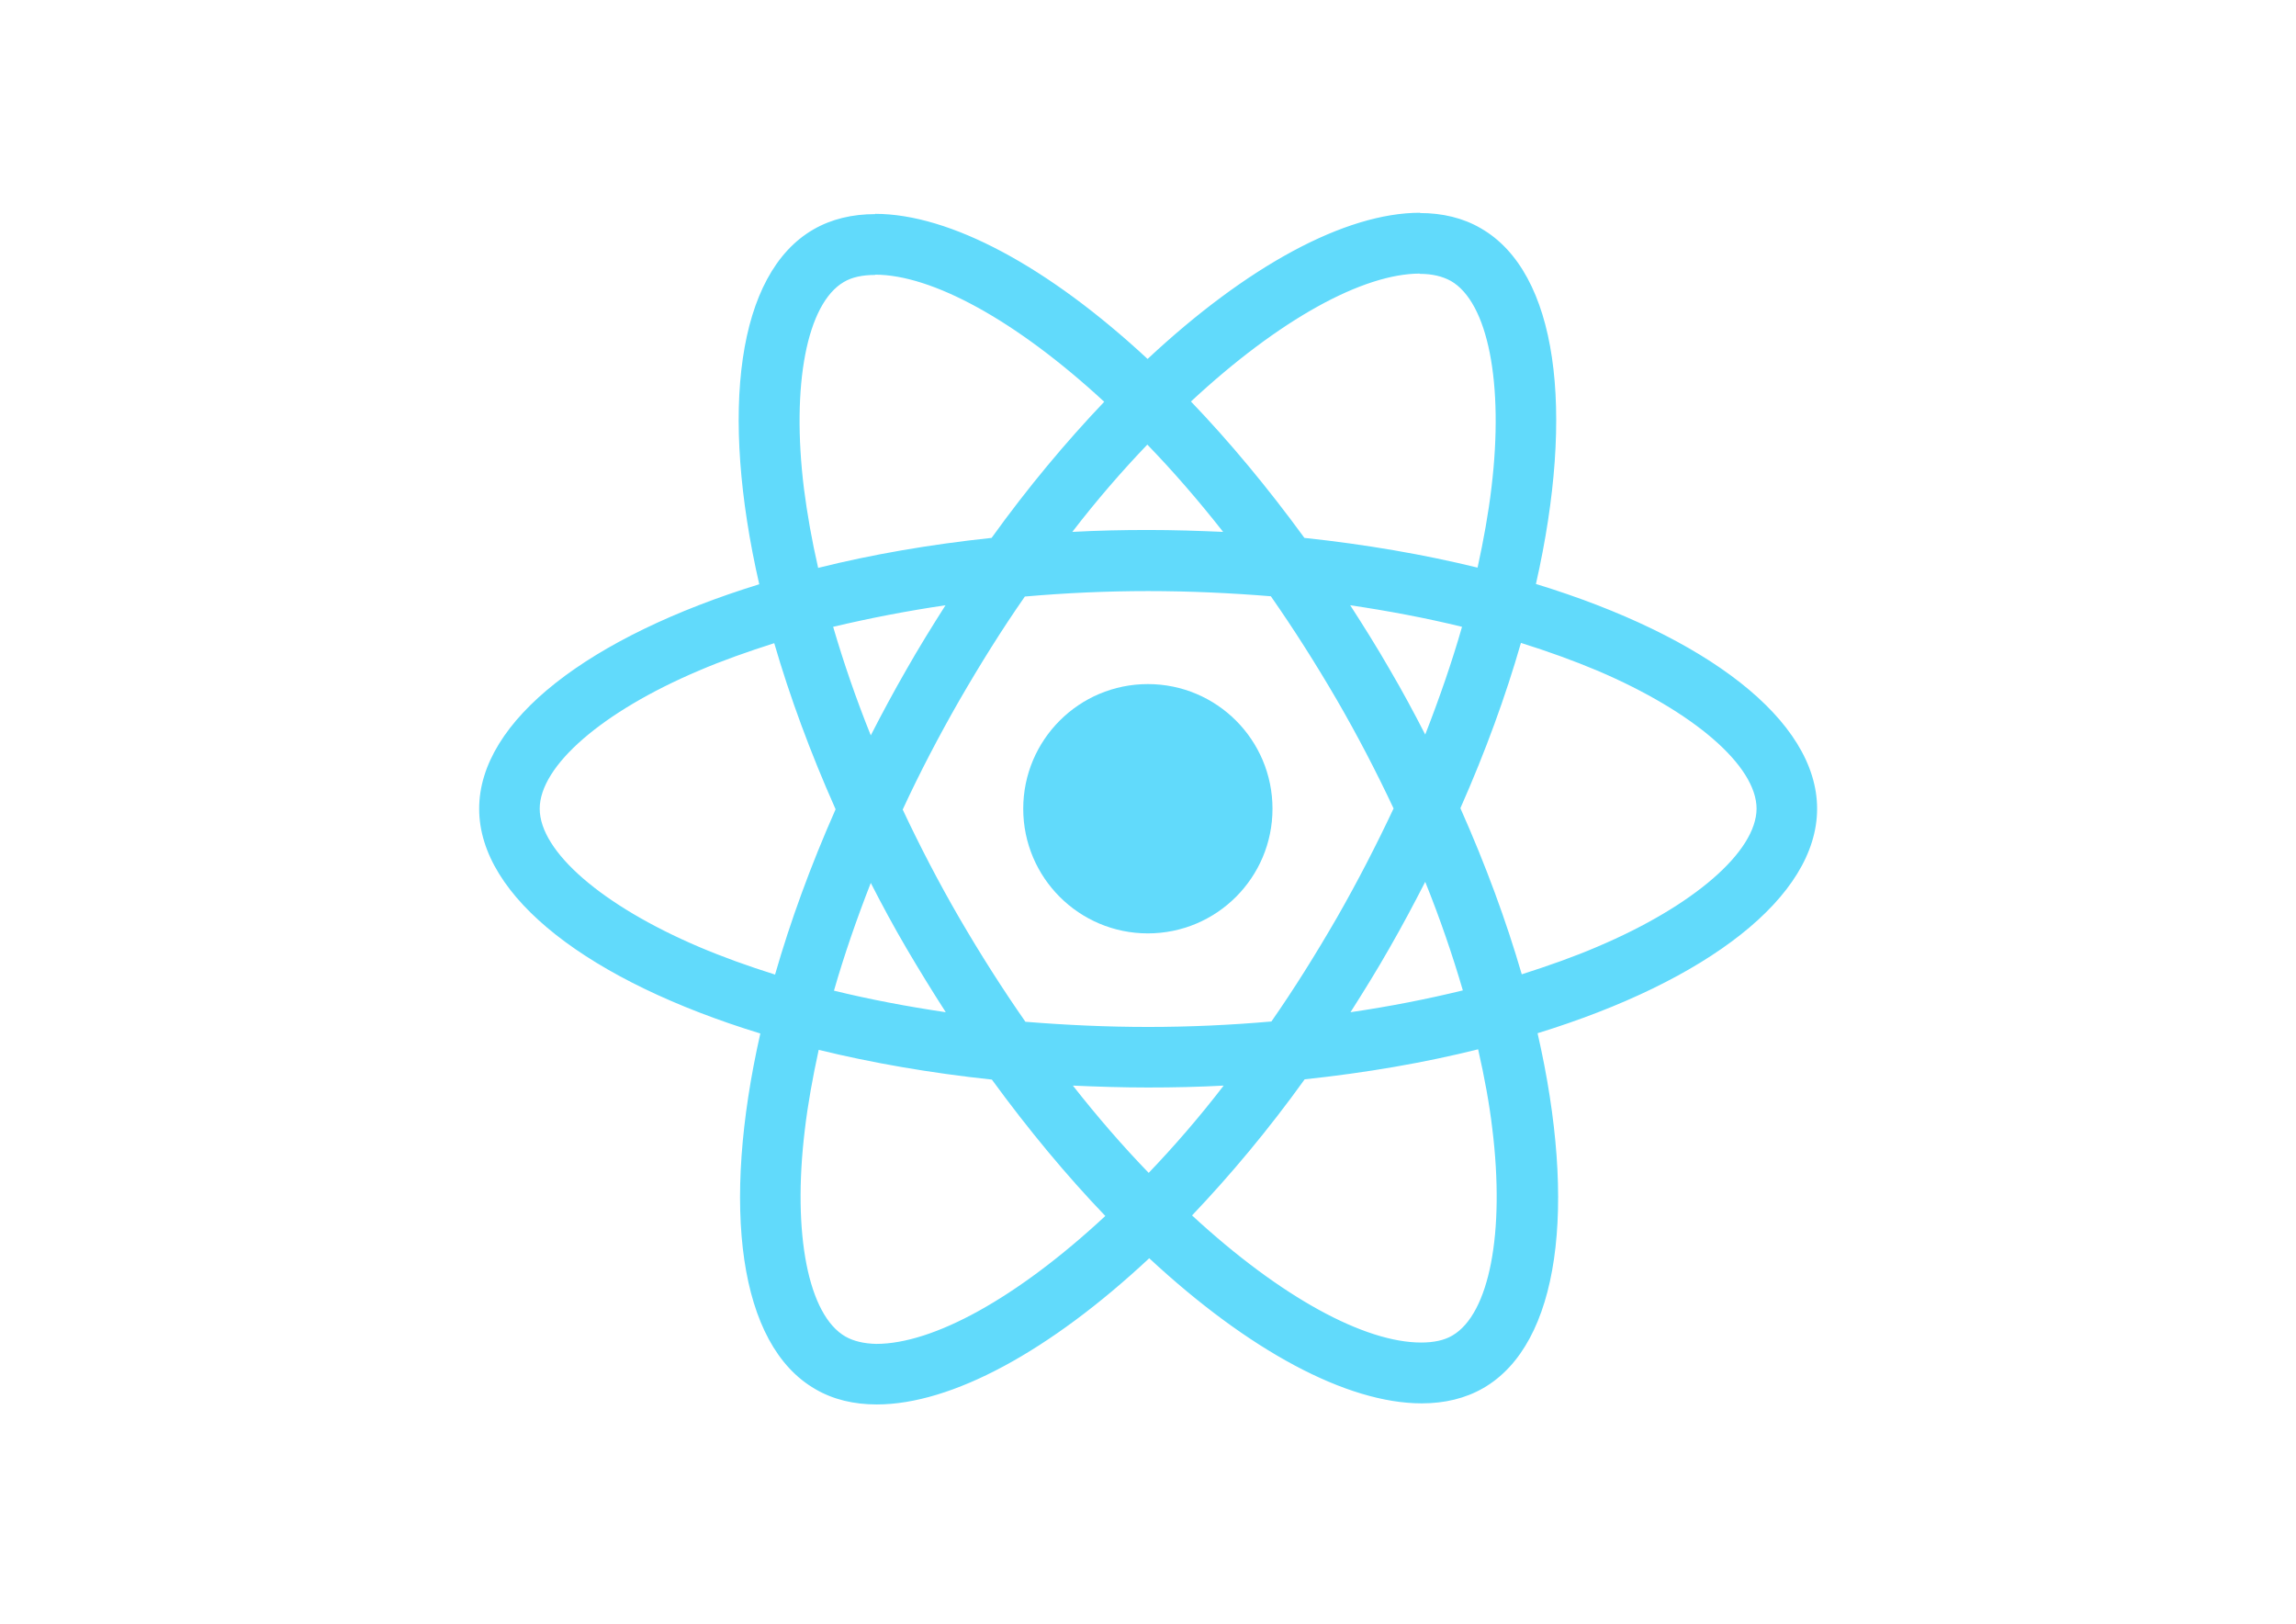
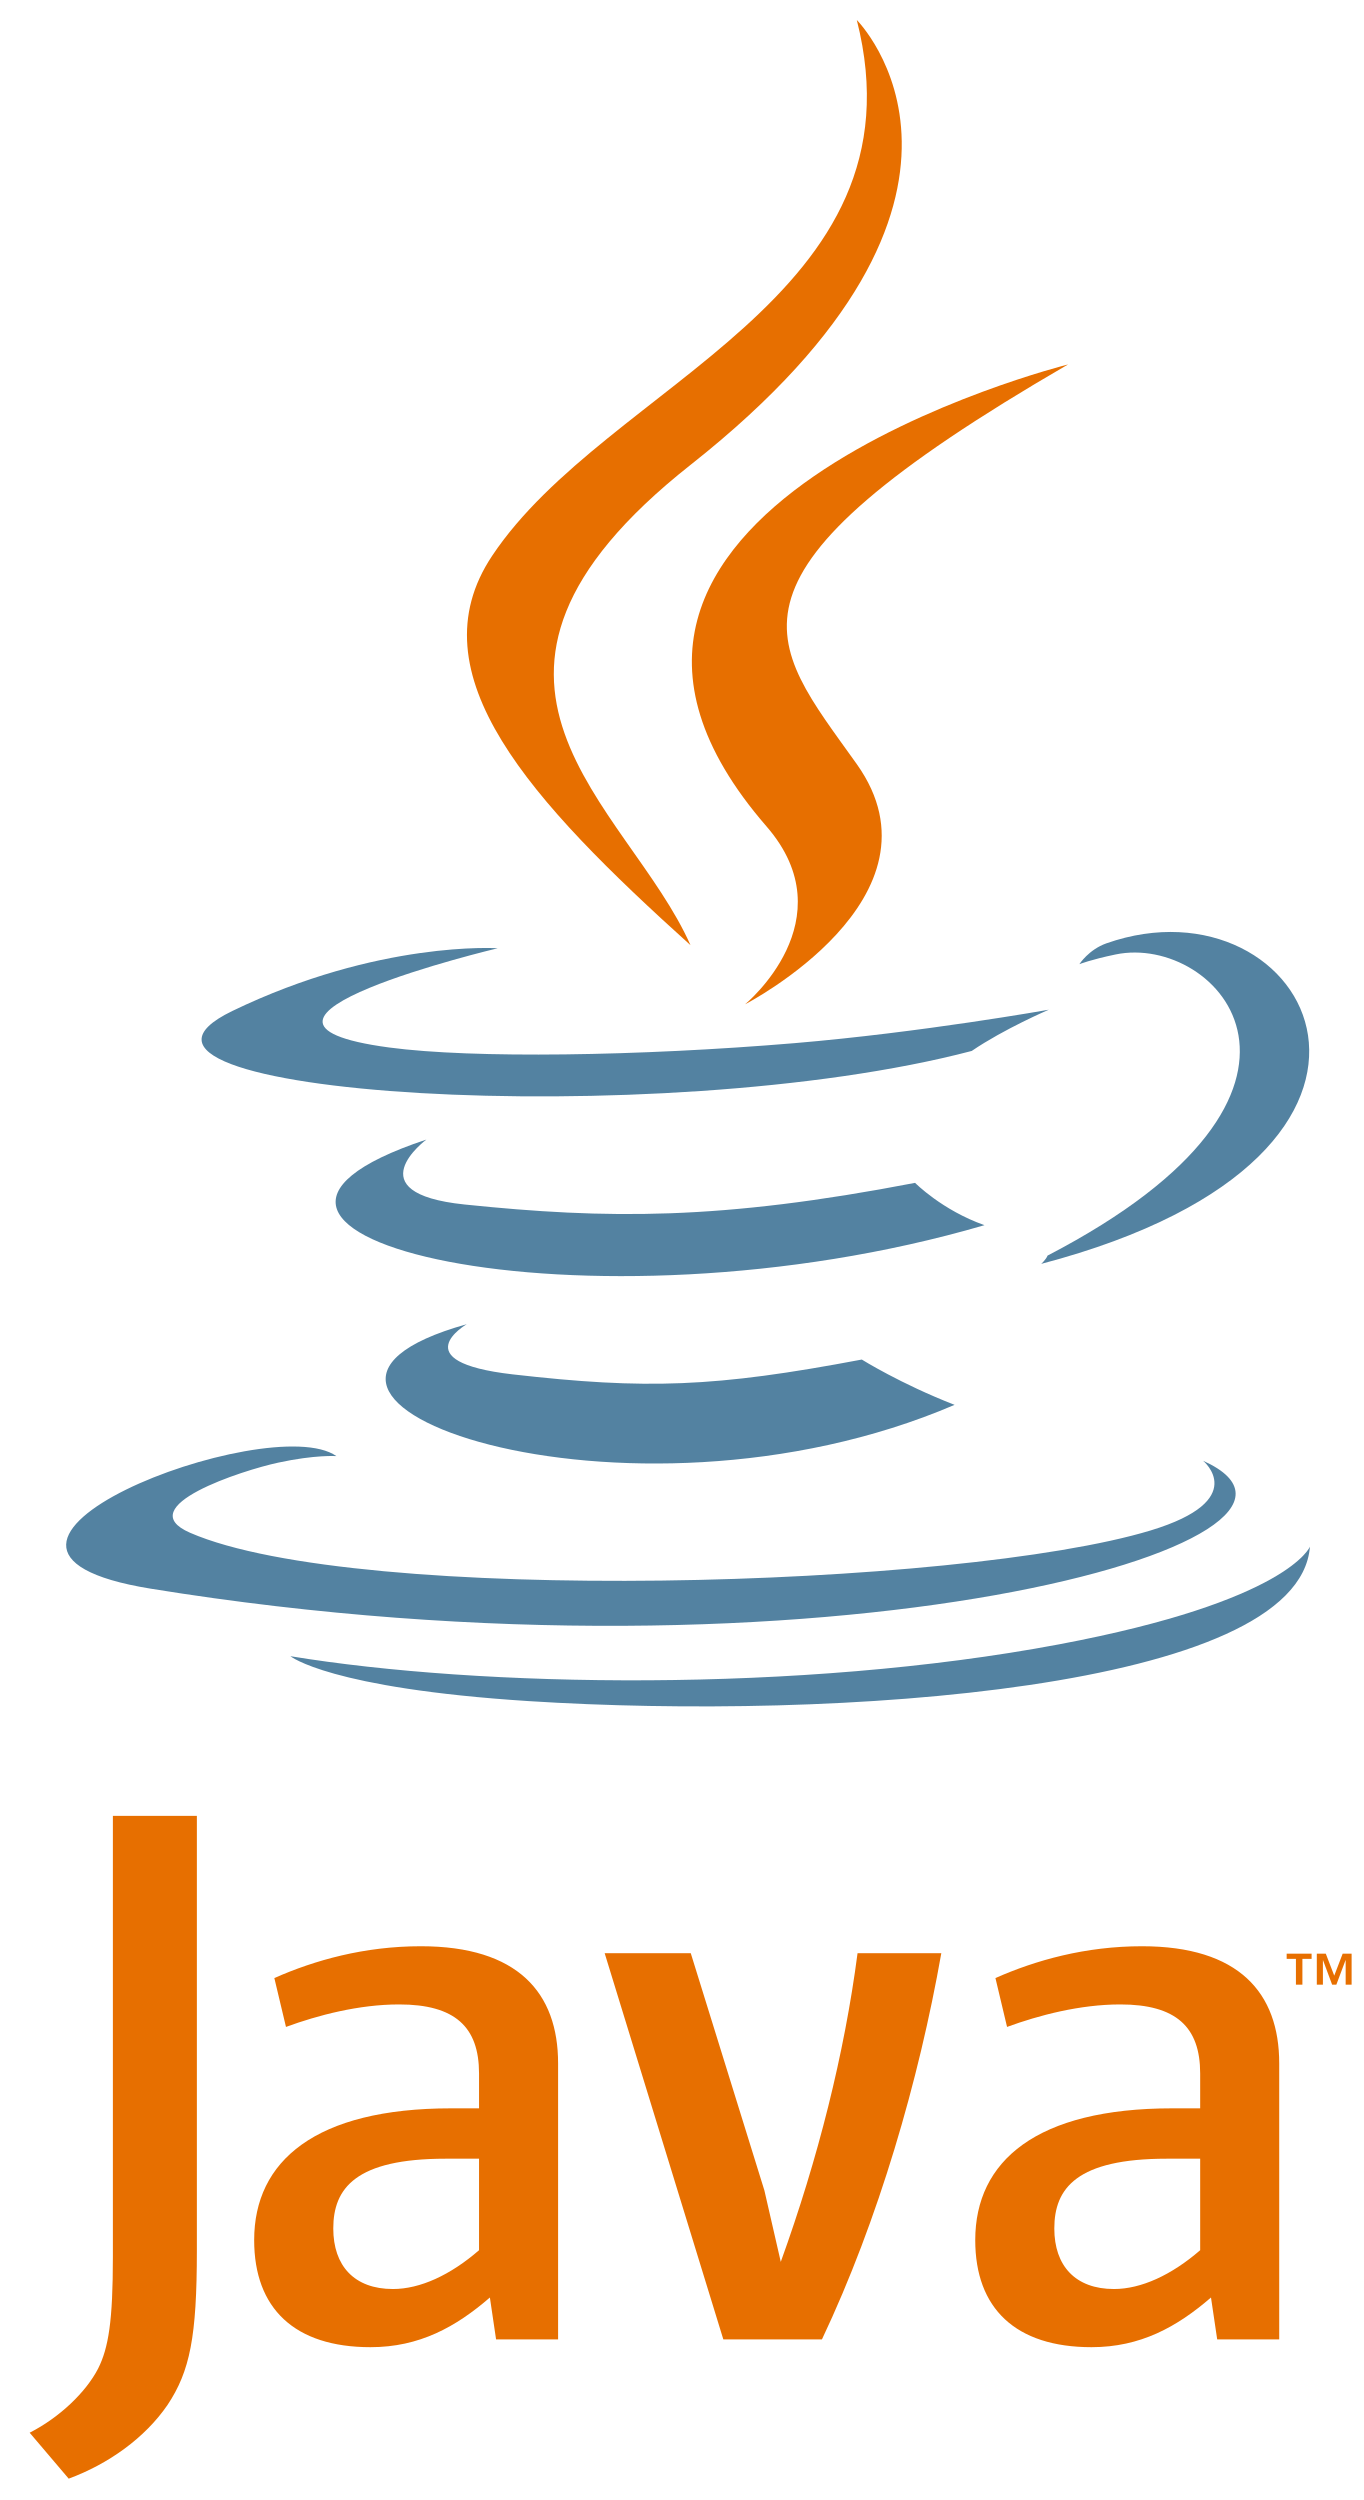
- <svg xmlns="http://www.w3.org/2000/svg" viewBox="0 0 841.9 595.3">
-   <g fill="#61DAFB">
-     <path d="M666.3 296.5c0-32.5-40.7-63.3-103.1-82.4 14.4-63.6 8-114.2-20.2-130.4-6.5-3.8-14.1-5.6-22.4-5.6v22.3c4.6 0 8.3.9 11.4 2.6 13.6 7.8 19.5 37.5 14.9 75.7-1.1 9.4-2.9 19.3-5.1 29.4-19.6-4.8-41-8.5-63.5-10.9-13.5-18.5-27.5-35.3-41.6-50 32.6-30.3 63.2-46.9 84-46.9V78c-27.5 0-63.5 19.6-99.9 53.6-36.4-33.8-72.4-53.2-99.9-53.2v22.3c20.7 0 51.4 16.5 84 46.6-14 14.7-28 31.4-41.3 49.9-22.6 2.4-44 6.1-63.6 11-2.3-10-4-19.7-5.2-29-4.7-38.2 1.1-67.9 14.6-75.8 3-1.8 6.9-2.6 11.5-2.6V78.5c-8.4 0-16 1.8-22.6 5.6-28.1 16.2-34.4 66.7-19.9 130.1-62.2 19.2-102.7 49.9-102.7 82.3 0 32.5 40.7 63.3 103.1 82.4-14.4 63.6-8 114.2 20.2 130.4 6.5 3.8 14.1 5.6 22.5 5.6 27.5 0 63.5-19.6 99.9-53.6 36.4 33.8 72.4 53.2 99.9 53.2 8.4 0 16-1.8 22.6-5.6 28.1-16.2 34.4-66.7 19.9-130.1 62-19.1 102.5-49.9 102.5-82.3zm-130.2-66.7c-3.7 12.9-8.3 26.2-13.5 39.5-4.1-8-8.4-16-13.1-24-4.6-8-9.5-15.8-14.4-23.4 14.2 2.1 27.9 4.7 41 7.9zm-45.8 106.5c-7.8 13.5-15.8 26.3-24.1 38.2-14.9 1.3-30 2-45.2 2-15.1 0-30.2-.7-45-1.9-8.3-11.9-16.4-24.6-24.2-38-7.6-13.1-14.5-26.4-20.8-39.8 6.2-13.4 13.2-26.8 20.7-39.9 7.8-13.5 15.8-26.3 24.1-38.2 14.9-1.3 30-2 45.2-2 15.1 0 30.2.7 45 1.9 8.3 11.9 16.4 24.6 24.2 38 7.6 13.1 14.5 26.4 20.8 39.8-6.3 13.4-13.2 26.8-20.7 39.9zm32.3-13c5.4 13.4 10 26.8 13.8 39.8-13.1 3.2-26.9 5.9-41.2 8 4.9-7.7 9.8-15.6 14.4-23.7 4.6-8 8.9-16.1 13-24.1zM421.2 430c-9.3-9.6-18.6-20.3-27.8-32 9 .4 18.2.7 27.5.7 9.4 0 18.7-.2 27.8-.7-9 11.7-18.3 22.4-27.5 32zm-74.4-58.9c-14.2-2.1-27.9-4.7-41-7.9 3.7-12.9 8.3-26.2 13.5-39.5 4.1 8 8.4 16 13.1 24 4.7 8 9.5 15.8 14.4 23.4zM420.7 163c9.3 9.6 18.6 20.3 27.8 32-9-.4-18.2-.7-27.5-.7-9.4 0-18.7.2-27.8.7 9-11.7 18.3-22.4 27.5-32zm-74 58.9c-4.9 7.7-9.8 15.6-14.4 23.7-4.6 8-8.9 16-13 24-5.4-13.4-10-26.8-13.8-39.8 13.1-3.1 26.9-5.8 41.2-7.9zm-90.5 125.2c-35.4-15.1-58.3-34.9-58.3-50.6 0-15.7 22.9-35.6 58.3-50.6 8.6-3.7 18-7 27.7-10.1 5.7 19.6 13.2 40 22.5 60.9-9.2 20.8-16.6 41.1-22.2 60.6-9.9-3.1-19.3-6.5-28-10.2zM310 490c-13.6-7.8-19.5-37.5-14.9-75.7 1.1-9.4 2.9-19.3 5.1-29.4 19.6 4.8 41 8.5 63.5 10.9 13.5 18.5 27.5 35.3 41.6 50-32.6 30.3-63.2 46.9-84 46.9-4.5-.1-8.3-1-11.3-2.7zm237.2-76.2c4.7 38.2-1.1 67.9-14.6 75.8-3 1.8-6.9 2.6-11.5 2.6-20.7 0-51.4-16.5-84-46.6 14-14.7 28-31.4 41.3-49.9 22.6-2.4 44-6.1 63.6-11 2.3 10.1 4.1 19.8 5.2 29.1zm38.5-66.7c-8.6 3.7-18 7-27.7 10.1-5.7-19.6-13.2-40-22.5-60.9 9.2-20.8 16.6-41.1 22.2-60.6 9.9 3.1 19.3 6.5 28.1 10.2 35.4 15.1 58.3 34.9 58.3 50.6-.1 15.7-23 35.6-58.4 50.6zM320.8 78.4z" />
-     <circle cx="420.9" cy="296.5" r="45.7" />
-     <path d="M520.5 78.1z" />
-   </g>
+ <svg xmlns="http://www.w3.org/2000/svg" id="Layer_1" x="0px" y="0px" width="300px" height="550px" viewBox="0 0 300 550" style="enable-background:new 0 0 300 550;" xml:space="preserve">
+   <path style="fill:#E76F00;" d="M285.104,430.945h-2.038v-1.14h5.486v1.14h-2.024v5.688h-1.424V430.945z M296.046,431.242h-0.032 l-2.019,5.392h-0.924l-2.006-5.392h-0.025v5.392h-1.342v-6.828h1.975l1.86,4.835l1.854-4.835h1.968v6.828h-1.31V431.242z" />
+   <path style="fill:#5382A1;" d="M102.681,291.324c0,0-14.178,8.245,10.09,11.035c29.4,3.354,44.426,2.873,76.825-3.259 c0,0,8.518,5.341,20.414,9.967C137.38,340.195,45.634,307.264,102.681,291.324" />
+   <path style="fill:#5382A1;" d="M93.806,250.704c0,0-15.902,11.771,8.384,14.283c31.406,3.24,56.208,3.505,99.125-4.759 c0,0,5.936,6.018,15.27,9.309C128.771,295.215,30.962,271.562,93.806,250.704" />
+   <path style="fill:#E76F00;" d="M168.625,181.799c17.896,20.604-4.702,39.145-4.702,39.145s45.441-23.458,24.572-52.833 c-19.491-27.394-34.438-41.005,46.479-87.934C234.974,80.177,107.961,111.899,168.625,181.799" />
+   <path style="fill:#5382A1;" d="M264.684,321.369c0,0,10.492,8.645-11.555,15.333c-41.923,12.7-174.488,16.535-211.314,0.506 c-13.238-5.759,11.587-13.751,19.396-15.428c8.144-1.766,12.798-1.437,12.798-1.437c-14.722-10.371-95.157,20.364-40.857,29.166 C181.236,373.524,303.095,338.695,264.684,321.369" />
+   <path style="fill:#5382A1;" d="M109.499,208.617c0,0-67.431,16.016-23.879,21.832c18.389,2.462,55.047,1.905,89.193-0.956 c27.906-2.354,55.927-7.359,55.927-7.359s-9.84,4.214-16.959,9.075c-68.475,18.009-200.756,9.631-162.674-8.79 C83.313,206.851,109.499,208.617,109.499,208.617" />
+   <path style="fill:#5382A1;" d="M230.462,276.231c69.608-36.171,37.424-70.931,14.96-66.248c-5.506,1.146-7.961,2.139-7.961,2.139 s2.044-3.202,5.948-4.588c44.441-15.624,78.619,46.081-14.346,70.52C229.063,278.055,230.14,277.092,230.462,276.231" />
+   <path style="fill:#E76F00;" d="M188.495,4.399c0,0,38.55,38.563-36.563,97.862c-60.233,47.568-13.735,74.69-0.025,105.678 c-35.159-31.722-60.961-59.647-43.651-85.637C133.663,84.151,204.049,65.654,188.495,4.399" />
+   <path style="fill:#5382A1;" d="M116.339,374.246c66.815,4.277,169.417-2.373,171.847-33.988c0,0-4.671,11.985-55.219,21.503 c-57.028,10.732-127.364,9.479-169.081,2.601C63.887,364.361,72.426,371.43,116.339,374.246" />
+   <path style="fill:#E76F00;" d="M105.389,495.048c-6.303,5.467-12.96,8.536-18.934,8.536c-8.527,0-13.134-5.113-13.134-13.314 c0-8.871,4.936-15.357,24.739-15.357h7.328V495.048 M122.781,514.671v-60.742c0-15.517-8.85-25.756-30.188-25.756 c-12.457,0-23.369,3.076-32.238,6.999l2.56,10.752c6.983-2.563,16.022-4.949,24.894-4.949c12.292,0,17.58,4.949,17.58,15.181v7.677 h-6.135c-29.865,0-43.337,11.593-43.337,28.994c0,15.017,8.878,23.553,25.594,23.553c10.745,0,18.766-4.436,26.264-10.928 l1.361,9.22H122.781z" />
+   <path style="fill:#E76F00;" d="M180.825,514.671h-21.692l-26.106-84.96h18.943l16.199,52.2l3.601,15.699 c8.195-22.698,13.991-45.726,16.89-67.899h18.427C202.15,457.688,193.266,488.396,180.825,514.671" />
+   <path style="fill:#E76F00;" d="M264.038,495.048c-6.315,5.467-12.984,8.536-18.958,8.536c-8.512,0-13.131-5.113-13.131-13.314 c0-8.871,4.948-15.357,24.749-15.357h7.34V495.048 M281.428,514.671v-60.742c0-15.517-8.872-25.756-30.185-25.756 c-12.466,0-23.382,3.076-32.247,6.999l2.556,10.752c6.986-2.563,16.042-4.949,24.907-4.949c12.283,0,17.579,4.949,17.579,15.181 v7.677h-6.145c-29.874,0-43.34,11.593-43.34,28.994c0,15.017,8.871,23.553,25.584,23.553c10.751,0,18.769-4.436,26.28-10.928 l1.366,9.22H281.428z" />
+   <path style="fill:#E76F00;" d="M36.847,529.099c-4.958,7.239-12.966,12.966-21.733,16.206l-8.587-10.105 c6.673-3.424,12.396-8.954,15.055-14.105c2.3-4.581,3.252-10.485,3.252-24.604v-96.995h18.478v95.666 C43.311,514.038,41.802,521.663,36.847,529.099" />
</svg>
